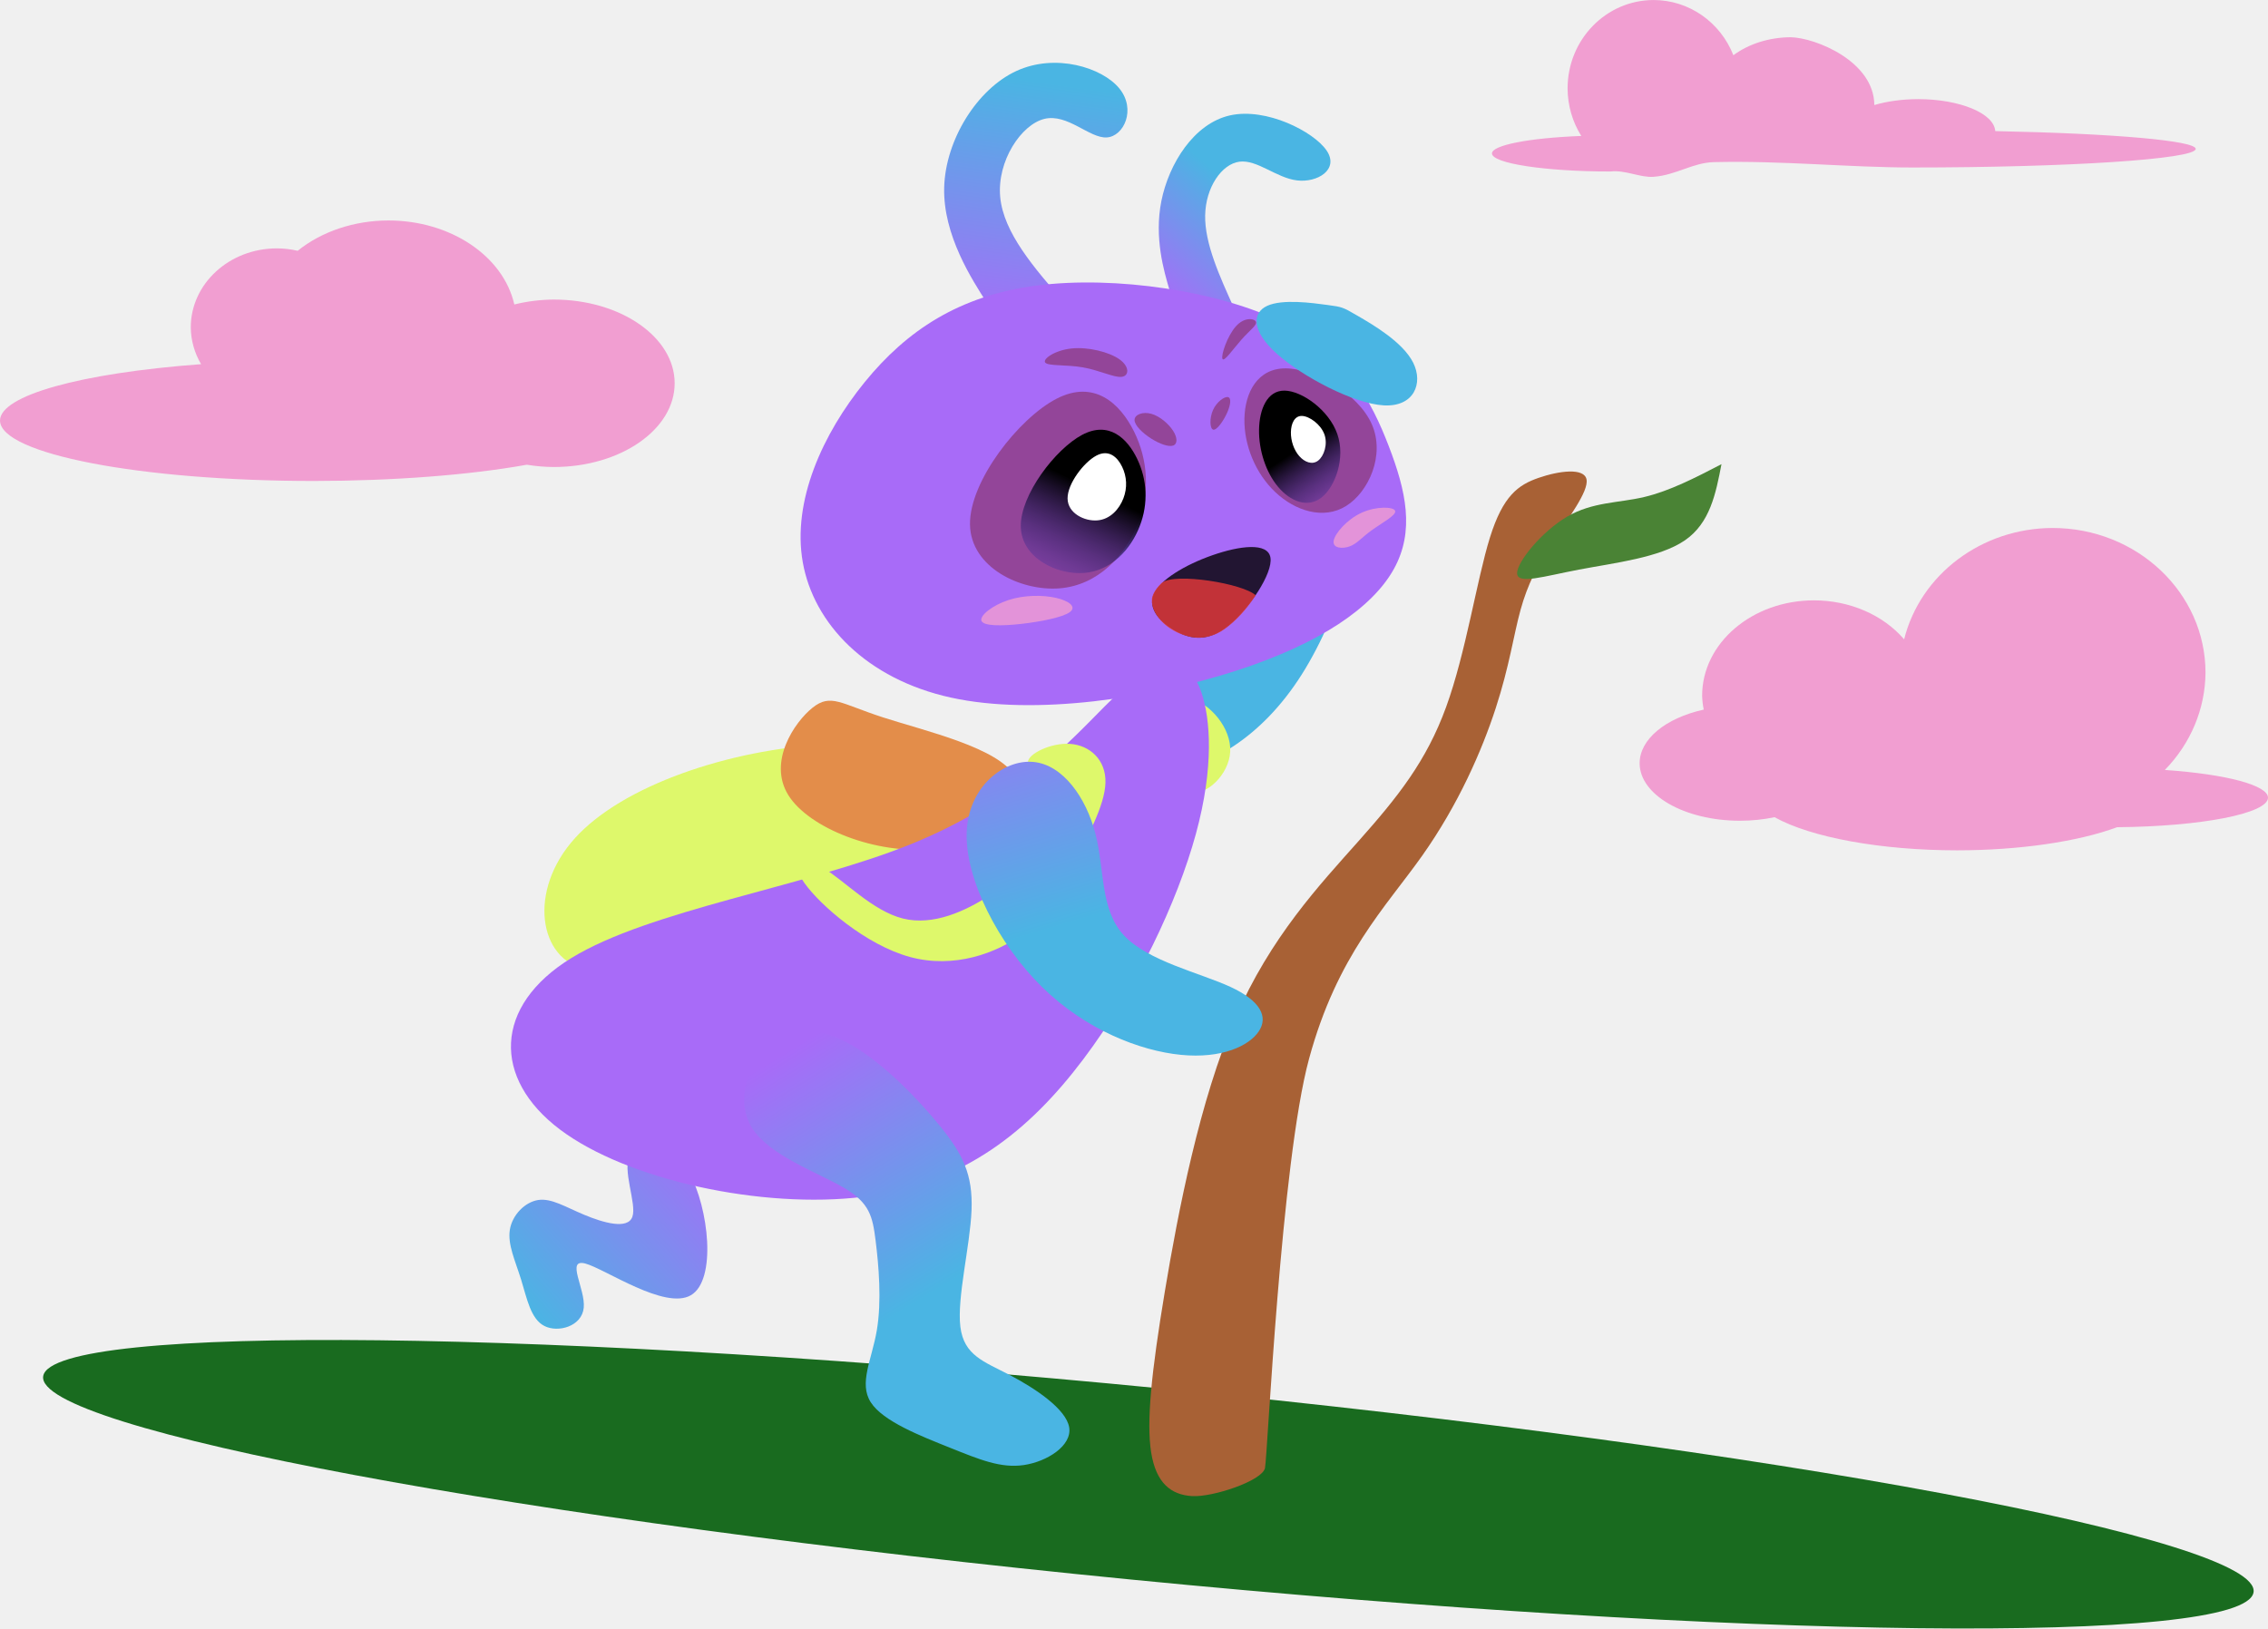
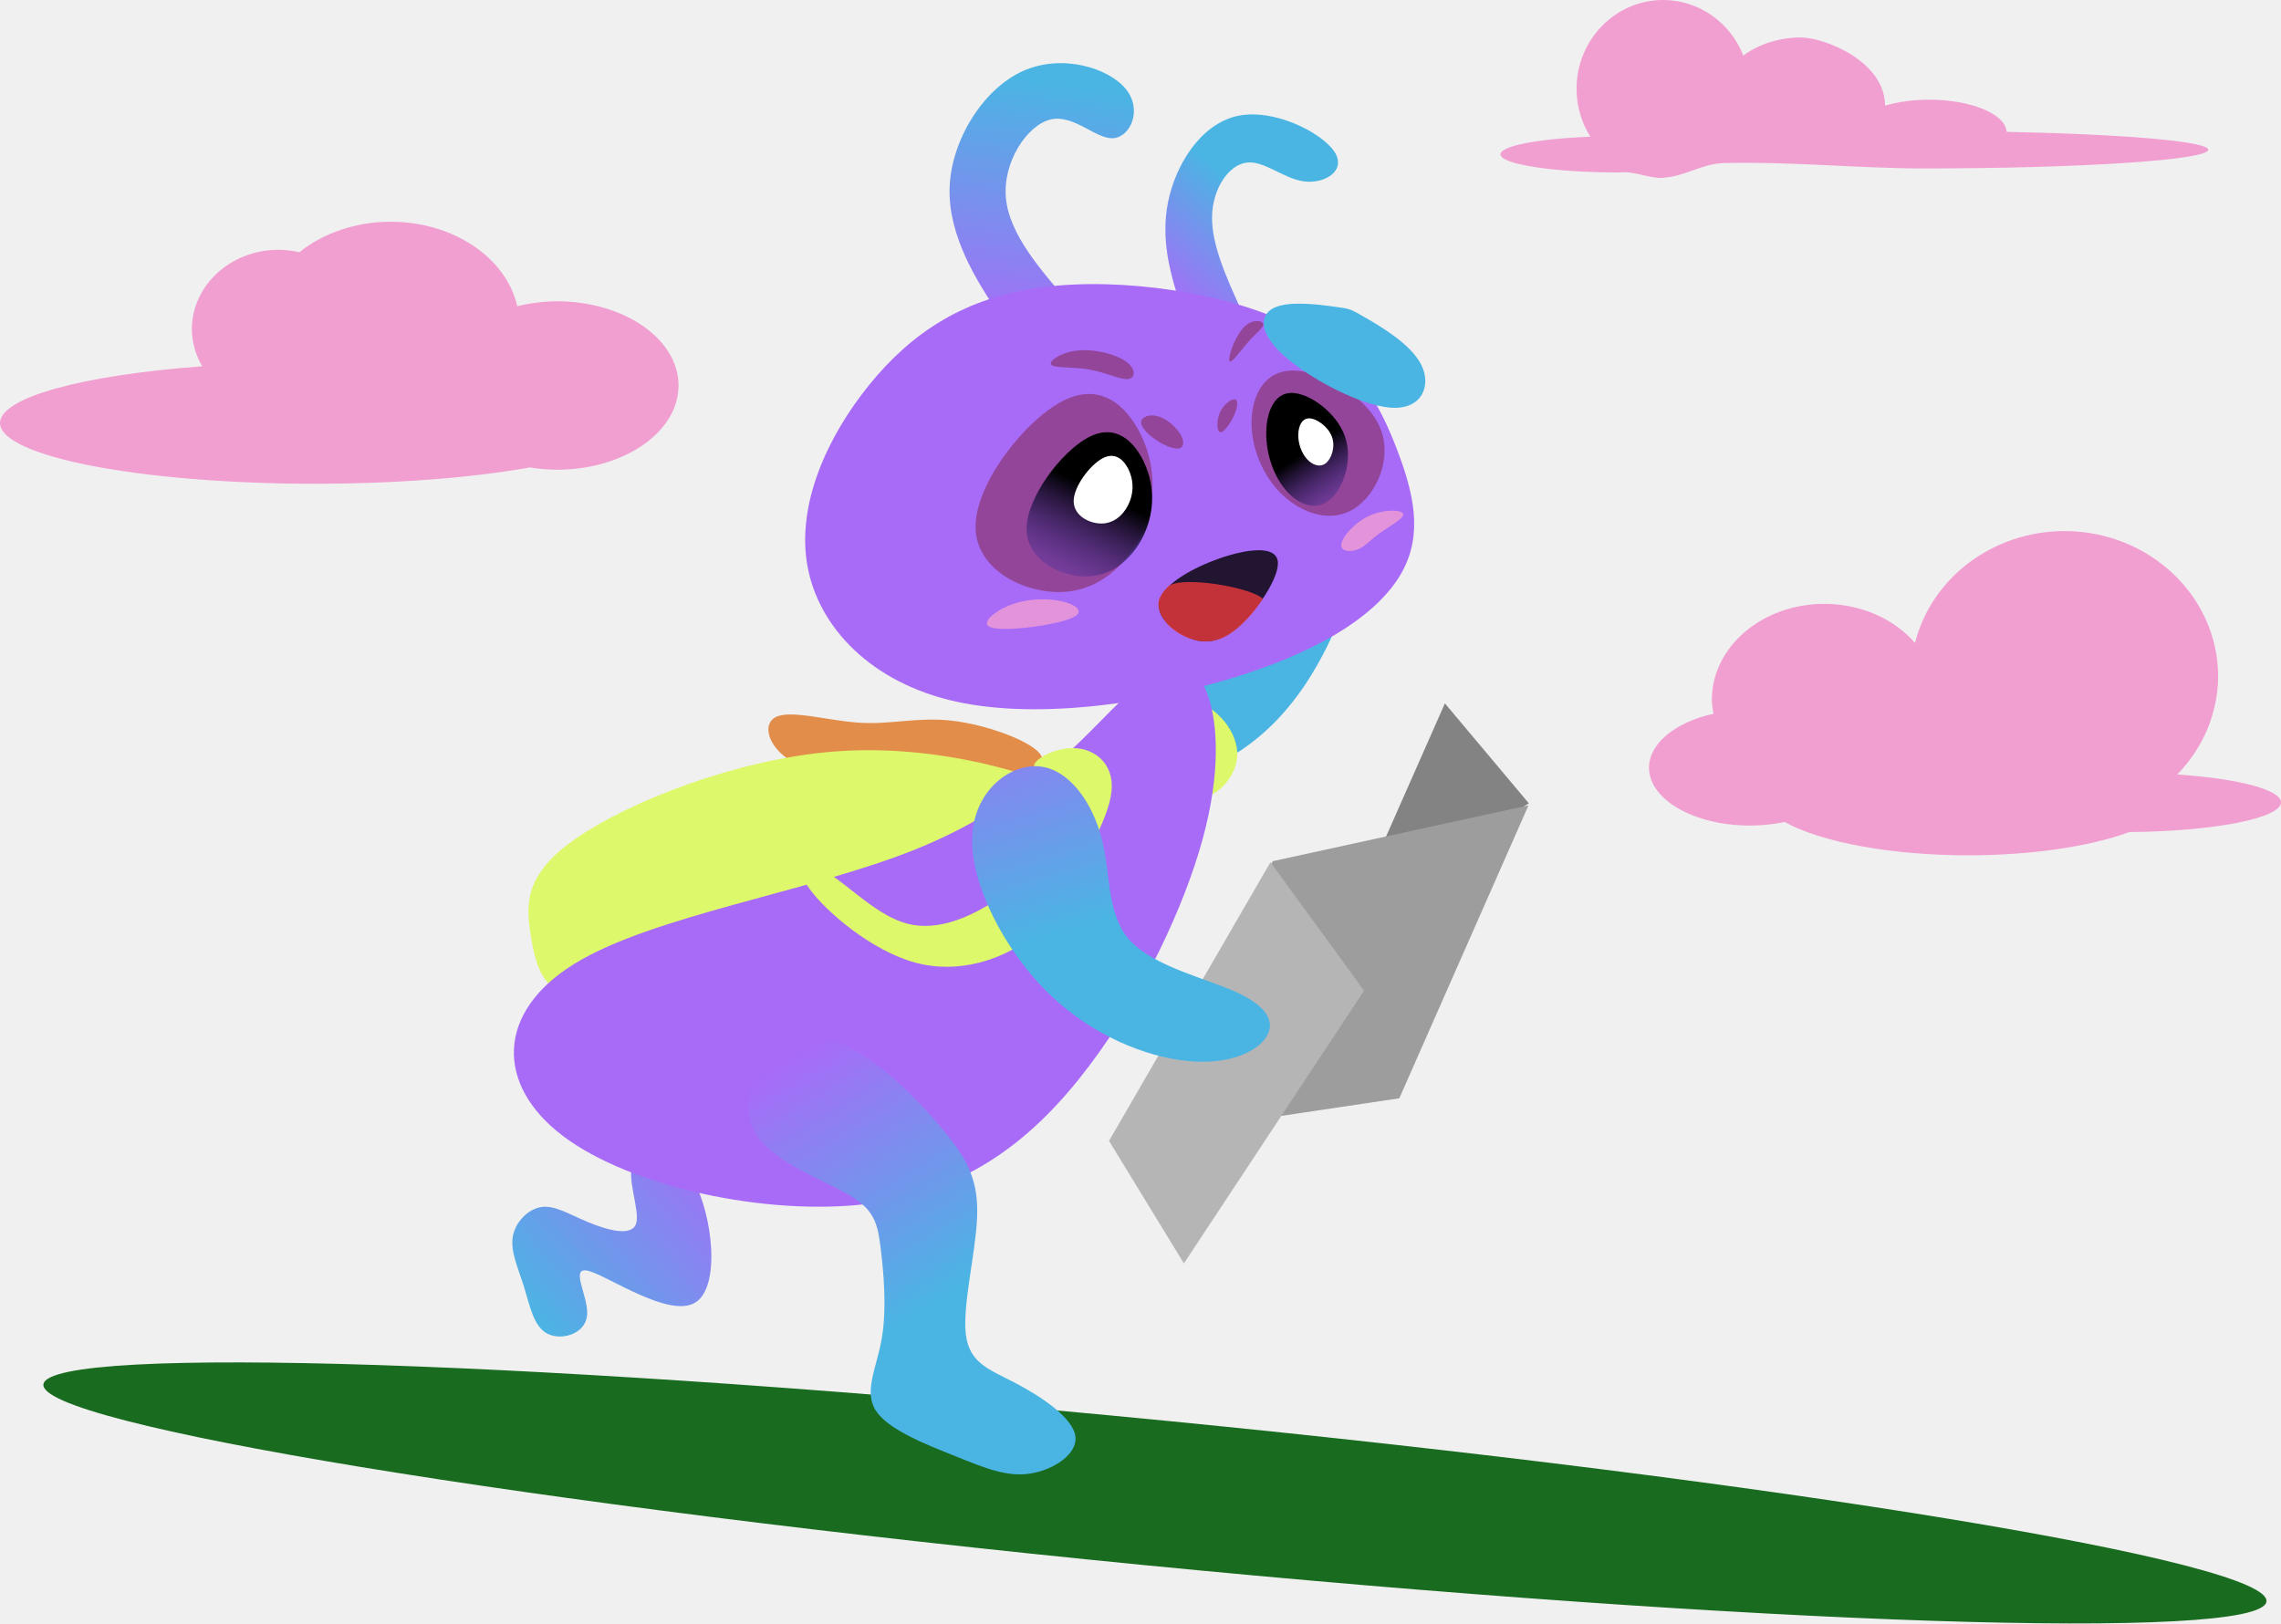
- <svg xmlns="http://www.w3.org/2000/svg" xmlns:xlink="http://www.w3.org/1999/xlink" width="761.64" height="546.97" viewBox="0 0 1588.3 1140.6">
+ <svg xmlns="http://www.w3.org/2000/svg" xmlns:xlink="http://www.w3.org/1999/xlink" width="761.643" height="542.098" viewBox="0 0 1588.317 1130.482">
  <defs>
+     <linearGradient id="g">
+       <stop style="stop-color:#1c88b7;stop-opacity:1" offset="0" />
+       <stop style="stop-color:#a86bf8;stop-opacity:1" offset="1" />
+     </linearGradient>
+     <linearGradient id="f">
+       <stop style="stop-color:#000;stop-opacity:1" offset="0" />
+       <stop style="stop-color:#6949f6;stop-opacity:0" offset="1" />
+     </linearGradient>
+     <linearGradient id="e">
+       <stop style="stop-color:#a86bf8;stop-opacity:1" offset="0" />
+       <stop style="stop-color:#4ab5e3;stop-opacity:1" offset="1" />
+     </linearGradient>
+     <linearGradient id="d">
+       <stop style="stop-color:#4ab5e3;stop-opacity:1" offset="0" />
+       <stop style="stop-color:#a86bf8;stop-opacity:1" offset="1" />
+     </linearGradient>
+     <linearGradient id="c">
+       <stop style="stop-color:#4ab5e3;stop-opacity:1" offset="0" />
+       <stop style="stop-color:#a86bf8;stop-opacity:1" offset="1" />
+     </linearGradient>
+     <linearGradient id="b">
+       <stop style="stop-color:#4ab5e3;stop-opacity:1" offset="0" />
+       <stop style="stop-color:#a86bf8;stop-opacity:1" offset="1" />
+     </linearGradient>
    <linearGradient id="a">
-       <stop offset="0" />
-       <stop offset="1" stop-color="#6949f6" stop-opacity="0" />
+       <stop style="stop-color:#4ab5e3;stop-opacity:1" offset="0" />
+       <stop style="stop-color:#a86bf8;stop-opacity:1" offset="1" />
    </linearGradient>
-     <linearGradient id="g" x1="-17.359" x2="-167.33" y1="453.3" y2="310.63" gradientTransform="matrix(.94249 .23711 -.24335 .91831 77.99 -17.422)" gradientUnits="userSpaceOnUse">
-       <stop offset="0" stop-color="#4ab5e3" />
-       <stop offset="1" stop-color="#a86bf8" />
-     </linearGradient>
-     <linearGradient id="b" x1="-316.65" x2="-163.02" y1="492.44" y2="385.12" gradientTransform="matrix(.9454 -.10435 .10405 .9427 -80.673 -75.427)" gradientUnits="userSpaceOnUse">
-       <stop offset="0" stop-color="#4ab5e3" />
-       <stop offset="1" stop-color="#a86bf8" />
-     </linearGradient>
-     <linearGradient id="h" x1="-83.889" x2="-10.108" y1="172.18" y2="9.579" gradientTransform="matrix(.82503 -.71351 .93099 .75185 -63.627 -45.864)" gradientUnits="userSpaceOnUse">
-       <stop offset="0" stop-color="#4ab5e3" />
-       <stop offset="1" stop-color="#a86bf8" />
-     </linearGradient>
-     <linearGradient id="d" x1="52.153" x2="-26.997" y1="-384.13" y2="-219.85" gradientTransform="matrix(1.0342 -.18974 .18659 1.0176 61.52 2.298)" gradientUnits="userSpaceOnUse">
-       <stop offset="0" stop-color="#4ab5e3" />
-       <stop offset="1" stop-color="#a86bf8" />
-     </linearGradient>
-     <linearGradient id="c" x1="73.443" x2="138.18" y1="-222.57" y2="-285.81" gradientTransform="matrix(1.1095 .07189 -.05734 1.0472 -26.261 1.014)" gradientUnits="userSpaceOnUse">
-       <stop offset="0" stop-color="#a86bf8" />
-       <stop offset="1" stop-color="#4ab5e3" />
-     </linearGradient>
-     <linearGradient xlink:href="#a" id="f" x1="-10.044" x2="-65.375" y1="-108.36" y2="-24.973" gradientUnits="userSpaceOnUse" />
-     <linearGradient xlink:href="#a" id="e" x1="137.68" x2="168.57" y1="-123.62" y2="-64.589" gradientUnits="userSpaceOnUse" />
+     <linearGradient xlink:href="#a" id="m" x1="-17.359" y1="453.297" x2="-167.327" y2="310.627" gradientUnits="userSpaceOnUse" gradientTransform="matrix(.9424907 .2371107 -.2433543 .9183099 77.98954 -17.42199)" />
+     <linearGradient xlink:href="#b" id="h" x1="-316.647" y1="492.44" x2="-163.021" y2="385.124" gradientUnits="userSpaceOnUse" gradientTransform="matrix(.945398 -.1043508 .1040533 .9427022 -80.67253 -75.42662)" />
+     <linearGradient xlink:href="#c" id="n" x1="-83.889" y1="172.178" x2="-10.108" y2="9.579" gradientUnits="userSpaceOnUse" gradientTransform="matrix(.8250339 -.7135077 .9309855 .7518512 -63.62696 -45.86379)" />
+     <linearGradient xlink:href="#d" id="j" x1="52.153" y1="-384.129" x2="-26.997" y2="-219.851" gradientUnits="userSpaceOnUse" gradientTransform="matrix(1.034192 -.1897427 .1865924 1.017599 61.5196 2.297662)" />
+     <linearGradient xlink:href="#e" id="i" x1="73.443" y1="-222.572" x2="138.181" y2="-285.814" gradientUnits="userSpaceOnUse" gradientTransform="matrix(1.10947 .07189044 -.05733666 1.047189 -26.26077 1.01369)" />
+     <linearGradient xlink:href="#f" id="l" x1="-10.044" y1="-108.363" x2="-65.375" y2="-24.973" gradientUnits="userSpaceOnUse" />
+     <linearGradient xlink:href="#f" id="k" x1="137.678" y1="-123.625" x2="168.575" y2="-64.589" gradientUnits="userSpaceOnUse" />
  </defs>
-   <g fill-rule="evenodd" transform="translate(707.13 507.72)">
-     <ellipse cx="188.68" cy="521.45" fill="#196b1f" rx="777.65" ry="67.832" transform="matrix(.99524 .09748 -.17393 .98476 0 0)" />
-     <path fill="#def86b" d="M-145.35 116.69c-59.906 25.729-118.27 61.056-151.41 54.481-33.141-6.575-41.053-55.056-7.644-91.922 33.41-36.866 108.14-62.113 176.13-65.616C-60.283 10.13.966 28.37 27.456 39.505c26.496 11.136 18.24 15.168-16.609 25.248-34.849 10.08-96.289 26.208-156.19 51.937z" />
-     <path fill="#e38d4a" d="M-88.736-5.24c-29.639-9.601-36.583-16.98-49.352-6.795-12.769 10.184-31.36 37.929-17.028 61.148s61.584 41.909 100.95 37.733c39.362-4.176 69.462-30.037 58.132-50.417C-7.365 16.049-59.093 4.36-88.732-5.241z" />
-     <path fill="#4ab5e3" d="M245.47-179.16c6.815 31.266-13.03 99.87-41.144 144.14-28.114 44.271-64.496 64.208-95.449 68.912-30.954 4.704-37.201-15.218-16.47-39.567S160.845-58.8 184.983-94.77c24.138-35.97 18.08-92.046 25.463-111.97 7.384-19.922 28.209-3.689 35.024 27.578z" />
-     <path fill="#def86b" d="M124.98-19.343c15.843 4.276 30.235 21.927 29.42 38.082-.816 16.155-16.835 30.818-27.018 28.375-10.183-2.443-14.527-21.991-22.36-33.599C97.189 1.906 85.869-1.756 88.855-8.138c2.986-6.382 20.282-15.481 36.125-11.205z" />
-     <path fill="#a86135" d="M108.588 397.029c9.373-56.365 24.506-134.28 49.293-191.45 24.787-57.165 59.222-93.568 86.492-124.285 27.27-30.713 47.372-55.735 61.242-93.84s21.505-89.296 30.664-118.657c9.16-29.358 19.84-36.882 34.064-41.813 14.223-4.93 31.981-7.265 33.59 1.099 1.607 8.364-12.934 27.423-23.66 43.737-10.724 16.313-17.63 29.878-22.514 47.488-4.883 17.61-7.745 39.265-17.425 69.002S314.158 55.858 288.8 91.698c-25.36 35.842-59.525 69.655-79.202 142.236s-29.042 277.754-30.843 286.623c-1.8 8.867-36.521 20.556-51.157 19.644-14.635-.912-25.118-9.061-28.555-30.535-3.437-21.473.176-56.285 9.55-112.65z" />
-     <path fill="#4a8335" d="M355.317-106.053c-.29-7.88 17.334-29.495 35.117-39.845 17.782-10.349 35.721-9.43 53.75-13.671 18.027-4.242 36.143-13.645 54.26-23.049-3.996 20.655-7.993 41.31-25.73 53.431-17.737 12.12-49.214 15.708-74.056 20.431-24.842 4.723-43.049 10.582-43.34 2.703z" />
-     <path fill="url(#b)" d="M-224.53 313.52c13.798 25.06 19.393 75.354 1.25 85.972-18.142 10.618-60.018-18.44-73.92-22.174-13.902-3.733.174 17.859-1.128 30.955-1.301 13.097-17.974 17.695-27.603 12.757-9.629-4.938-12.206-19.414-16.255-32.452-4.049-13.038-9.57-24.636-7.89-34.965 1.68-10.329 10.562-19.388 19.841-20.802 9.279-1.414 18.953 4.817 32.324 10.391 13.371 5.574 30.44 10.492 33.652 1.317 3.213-9.175-7.43-32.438-1.75-44.16 5.679-11.722 27.68-11.899 41.479 13.16z" />
-     <path fill="#a86bf8" d="M66.624-13.077c23.939-24.017 33.149-28.929 42.534-29.866 9.385-.937 18.944 2.102 25.126 20.367 6.182 18.265 8.987 51.755-3.959 99.078s-41.64 108.47-79.008 157.97c-37.367 49.5-83.402 87.346-153.87 96.093-70.469 8.747-165.37-11.606-212.54-47.214s-46.59-86.466 8.105-120.04c54.697-33.57 163.51-49.847 237.25-79.549C4.008 54.06 42.682 10.935 66.622-13.082z" />
-     <path fill="url(#c)" d="M60.593-234.83c-.021-.845-.064-2.537-2.234-16.136s-6.468-39.103 2.085-65.614c8.553-26.51 29.956-54.019 56.554-56.83 26.598-2.81 58.38 19.074 65.865 34.024s-9.333 22.96-23.825 19.353c-14.492-3.607-26.65-18.833-39.472-18.612-12.823.221-26.306 15.893-29.14 36.43-2.833 20.537 4.982 45.931 12.798 71.329l-35.507-2.582c-7.102-.516-7.102-.516-7.123-1.362z" transform="matrix(.96658 -.11212 .11507 .94178 84.224 -62.146)" />
-     <path fill="url(#d)" d="M-55.84-237.28c-7.91 1.632-8.453-.425-17.18-19.035s-25.636-53.768-20.552-88.596 32.163-69.317 61.737-79.224c29.574-9.907 61.639 4.768 72.021 21.536 10.382 16.767-.915 35.62-13.303 34.883s-25.864-21.068-42.881-18.91c-17.016 2.158-37.571 26.808-38.39 53.404-.819 26.597 18.095 55.132 37.012 83.671-15.277 5.32-30.555 10.64-38.465 12.272z" transform="matrix(.96658 -.11212 .11507 .94178 84.224 -62.146)" />
-     <path fill="#a86bf8" d="M191.493-281.756c-44.9-22.174-117.478-32.993-172.208-26.02-54.73 6.974-91.6 31.738-120.876 67.731s-50.965 83.215-43.338 126.204c7.626 42.988 44.558 81.732 103.73 94.732 59.171 13 140.564.252 199.538-18.756 58.98-19.009 95.53-44.274 110.545-71.094 15.013-26.82 8.48-55.19-3.396-86.14-11.876-30.951-29.094-64.48-73.994-86.654z" />
-     <path fill="#761111" fill-opacity=".409" d="M193.43-249.707c-19.833-.194-28.701 16.755-29.08 35.207-.38 18.451 7.729 38.402 21.672 51.536 13.944 13.135 33.721 19.451 49.5 9.669 15.778-9.783 27.552-35.657 18.043-57.27-9.508-21.61-40.305-38.948-60.137-39.142z" />
-     <path fill="url(#e)" d="M131.85-166.91c-12.413-1.638-19.613 11.487-21.638 26.466-2.024 14.979 1.127 31.812 8.596 43.536S138.063-78.571 148.9-85.35c10.838-6.779 20.724-26.946 16.856-45.234s-21.494-34.688-33.907-36.326z" transform="matrix(.96658 -.11212 .11507 .94178 84.224 -62.146)" />
-     <path fill="#fff" d="M204.587-216.397c-5.191-.105-7.584 5.401-7.687 11.395-.102 5.994 2.086 12.476 5.85 16.742 3.762 4.267 9.1 6.32 13.197 3.183 4.096-3.135 6.95-11.455 4.384-18.476-2.565-7.022-10.553-12.738-15.745-12.844z" />
-     <path fill="#761111" fill-opacity=".409" d="M87.062-205.439c-9.823-19.851-27.981-36.6-54.341-22.978-26.36 13.624-60.918 57.617-60.558 87.943.36 30.327 35.64 46.984 62.742 44.837s46.027-23.095 54.747-45.046c8.72-21.951 7.232-44.904-2.59-64.756z" />
-     <path fill="url(#f)" d="M20.576-129.48c-5.304-15.983-16.919-30.318-37.225-22.201s-49.299 38.687-51.791 61.842c-2.492 23.156 21.517 38.895 41.318 39.592 19.801.698 35.393-13.646 43.694-29.633 8.3-15.987 9.309-33.617 4.005-49.6z" transform="matrix(.96658 -.11212 .11507 .94178 84.224 -62.146)" />
-     <path fill="#fff" d="M78.722-180.746c-3.267-6.782-9.308-12.504-18.076-7.85-8.77 4.653-20.265 19.684-20.146 30.044.12 10.361 11.856 16.052 20.871 15.319 9.016-.733 15.312-7.89 18.213-15.39 2.9-7.5 2.406-15.341-.862-22.124z" />
-     <path fill="#4ab5e3" d="M222.508-294.122c-10.524-1.44-31.57-4.32-42.239.62-10.669 4.939-10.96 17.696 6.81 33.59 17.768 15.895 53.595 34.926 74.826 36.116 21.231 1.19 27.866-15.462 20.621-29.917-7.245-14.455-28.37-26.712-38.932-32.84-10.562-6.129-10.562-6.129-21.086-7.569z" />
-     <path fill-opacity=".8" d="M182.585-117.106c-1.736-11.01-21.798-8.329-40.804-1.664-19.005 6.666-36.955 17.316-41.116 27.585-4.161 10.268 5.466 20.154 16.177 25.84 10.711 5.686 22.506 7.172 36.698-4.437s30.78-36.312 29.044-47.324z" />
-     <path fill="#e93a3a" fill-opacity=".8" d="M106.509-99.507s-6.472 5.814-6.967 11.423c-.495 5.813 3.047 12.127 8.306 17.035 5.259 4.908 12.783 8.428 19.939 9.644s15.662-.446 23.184-6.056c7.521-5.61 14.19-12.567 21.294-23.271-8.707-8.265-56.538-16.124-65.756-8.775z" />
-     <path fill="#761111" fill-opacity=".409" d="M114.42-205.957c-3.12-4.888-9.366-10.319-15.34-11.948s-11.677.541-11.677 4.344 5.703 9.234 11.677 13.035c5.974 3.8 12.22 5.973 15.34 4.887s3.122-5.43 0-10.318zM152.841-229.583c-2.444-.544-7.874 3.257-10.454 8.96s-2.308 13.307.136 13.85c2.443.542 7.06-5.975 9.64-11.676 2.58-5.702 3.122-10.59.679-11.134zM78.383-243.774c-5.303.636-15.561-4.601-27.102-6.63-11.542-2.028-24.365-.848-26.412-3.34-2.048-2.492 6.71-8.678 18.426-9.903 11.717-1.226 26.405 2.497 33.573 7.614 7.168 5.116 6.818 11.624 1.515 12.26zM162.172-269.73c6.026-6.833 11.156-10.254 10.251-12.589-.904-2.335-8.07-3.627-14.082 3.185-6.012 6.811-10.45 20.109-9.384 22.706 1.065 2.596 7.19-6.469 13.216-13.302z" />
-     <path fill="url(#g)" d="M-110.6 224.36c22.2 12.843 46.329 37.524 61.996 56.946 15.667 19.422 22.874 33.584 21.849 58.738-1.025 25.154-10.28 61.299-7.83 81.497 2.452 20.198 16.609 24.45 34.529 33.825 17.92 9.375 39.6 23.872 41.689 36.691s-15.415 23.96-31.651 26.389c-16.236 2.428-31.203-3.856-51.838-12.12s-46.937-18.506-55.467-31.829c-8.53-13.323.714-29.726 4.232-50.384 3.518-20.659 1.31-45.571-.822-62.721s-4.187-26.535-22.227-37.156c-18.041-10.621-52.068-22.477-64.266-41.804s-2.569-46.123 12.383-59.02 35.223-11.894 57.423.948z" />
-     <path fill="#def86b" d="M12.793 26.113c.297 5.5 16.88 8.252 21.813 17.561s-1.784 25.174-10.839 38.954c-9.055 13.78-20.447 25.476-37.515 36.612-17.069 11.136-39.814 21.711-61.025 16.413-21.211-5.298-40.881-26.463-55.618-35.289-14.737-8.826-24.528-5.3-13.423 10.366 11.104 15.665 43.101 43.467 73.962 51.856 30.861 8.39 60.584-2.635 79.015-16.173 18.432-13.538 25.572-29.59 35.323-48.664 9.75-19.073 22.111-41.168 22.544-57.275S55.969 14.246 42.227 13.308s-29.731 7.307-29.434 12.806z" />
-     <path fill="url(#h)" d="M16.575 25.963c-20.684-1.939-45.758 17.279-46.743 49.643-.985 32.364 22.118 77.868 52.745 107.96s68.768 44.778 97.376 47.572c28.608 2.794 47.677-6.297 54.456-16.458 6.779-10.161 1.262-21.386-19.865-31.155-21.128-9.768-57.859-18.072-74.58-36.07S66.545 101.78 60.049 76.387C53.554 50.994 37.26 27.898 16.576 25.959z" />
-     <path fill="#f19ed1" fill-opacity=".8" d="M32.449-88.949c-9.216-2.113-22.273-2.113-33.41 1.535-11.137 3.648-20.353 10.944-18.816 14.592 1.537 3.648 13.825 3.648 27.649 2.112s29.184-4.608 34.177-8.255c4.992-3.647-.384-7.871-9.6-9.984zM226.84-128.82c.762-5.192 9.271-15.094 19.637-19.804 10.365-4.71 22.584-4.227 23.455-1.208.872 3.019-9.6 8.573-16.474 13.525-6.874 4.952-10.146 9.299-15.272 11.231-5.126 1.932-12.108 1.45-11.346-3.743z" />
-     <path fill="#f19ed1" d="M730.27-137.91a107.14 101.38 0 0 0-103.92 77.986 78.338 66.817 0 0 0-63.124-27.297 78.338 66.817 0 0 0-78.336 66.818 78.338 66.817 0 0 0 1.12 9.702 70.273 40.321 0 0 0-44.897 37.533 70.273 40.321 0 0 0 70.272 40.319 70.273 40.321 0 0 0 24.218-2.48 146.31 44.929 0 0 0 127.85 23.215 146.31 44.929 0 0 0 112.08-16.207 110.59 20.736 0 0 0 105.65-20.658 110.59 20.736 0 0 0-72.243-19.445 107.14 101.38 0 0 0 28.466-68.109 107.14 101.38 0 0 0-107.14-101.38zM-435.05-353.31a89.606 71.685 0 0 0-63.6 21.233 60.281 55.393 0 0 0-14.602-1.682 60.281 55.393 0 0 0-60.281 55.393 60.281 55.393 0 0 0 7.217 25.713 219.94 42.359 0 0 0-140.81 39.455 219.94 42.359 0 0 0 219.94 42.359 219.94 42.359 0 0 0 149.01-11.38 84.719 58.651 0 0 0 18.797 1.605 84.719 58.651 0 0 0 84.72-58.651 84.719 58.651 0 0 0-84.72-58.651 84.719 58.651 0 0 0-27.566 3.445 89.606 71.685 0 0 0-88.107-58.839zM450.95-507.72c-33.292 0-60.281 27.718-60.281 61.91.037 11.809 3.363 23.361 9.584 33.293-36.68 1.421-62.414 6.454-62.557 12.235.004 6.998 37.137 12.671 82.943 12.671 10.486-1.249 20.848 4.428 30.31 3.71 15.83-1.2 27.379-9.927 42.238-10.28 47.81-1.136 94.019 3.726 138.6 3.764 109.77 0 198.76-5.835 198.76-13.034-.024-5.722-56.97-10.775-140.39-12.455-.823-12.464-24.797-22.387-54.098-22.393-10.941.032-21.602 1.473-30.58 4.134-.176-30.65-41.18-47.08-58.415-47.487-15.01.038-29.43 4.55-40.29 12.606-9.211-23.362-31.292-38.656-55.833-38.673z" />
+   <g style="display:inline" transform="translate(707.1303 507.7192)">
+     <ellipse style="display:inline;opacity:1;fill:#196b1f;fill-opacity:1;fill-rule:evenodd;stroke:none;stroke-width:.708;stroke-miterlimit:4;stroke-dasharray:none;stroke-opacity:0" transform="matrix(.995238 .09747521 -.1739256 .9847588 0 0)" ry="50.898" rx="777.654" cy="521.445" cx="188.675" />
+     <g style="display:inline">
+       <path style="display:inline;fill:#838383;fill-opacity:1;fill-rule:evenodd;stroke:none;stroke-width:2.948px;stroke-linecap:butt;stroke-linejoin:miter;stroke-opacity:1" d="m357.454 64.497-58.472-82.429-63.321 169.72Z" transform="matrix(1 0 0 .8447261 .00000419 -2.784284)" />
+       <path style="fill:#9d9d9d;fill-opacity:1;fill-rule:evenodd;stroke:none;stroke-width:2.417px;stroke-linecap:butt;stroke-linejoin:miter;stroke-opacity:1" d="M179.152 112.155 71.849 342.129l195.403-34.496 89.947-241.472Z" transform="matrix(1 0 0 .8447261 .00000419 -2.784284)" />
+       <path style="display:inline;fill:#b5b5b5;fill-opacity:1;fill-rule:evenodd;stroke:none;stroke-width:2.085px;stroke-linecap:butt;stroke-linejoin:miter;stroke-opacity:1" d="m177.529 113.008 65.168 105.898-125.449 224.83L65.113 342.726Z" transform="matrix(1 0 0 .8447261 .00000419 -2.784284)" />
+     </g>
+     <path style="display:inline;fill:#e38d4a;fill-opacity:1;fill-rule:evenodd;stroke:none;stroke-width:2.085px;stroke-linecap:butt;stroke-linejoin:miter;stroke-opacity:1" d="M16.782 16.885C9.18 7.654-20.685-3.206-44.536-5.889c-23.851-2.683-41.674 2.812-63.94 1.455-22.266-1.357-48.971-9.569-59.066-3.627-10.095 5.942-3.578 26.036 21.947 35.538 25.525 9.502 70.056 8.416 96.667 8.96 26.611.543 35.3 2.716 46.975-0C9.721 33.72 24.384 26.117 16.782 16.885Z" transform="translate(.00000419)" />
+     <path style="display:inline;fill:#def86b;fill-opacity:1;fill-rule:evenodd;stroke:none;stroke-width:2.085px;stroke-linecap:butt;stroke-linejoin:miter;stroke-opacity:1" d="M-145.348 116.685c-59.906 25.729-118.272 61.055-150.437 67.015-32.166 5.96-38.123-17.447-41.696-39.579-3.573-22.132-4.757-42.978 31.626-68.134 36.383-25.156 110.354-54.632 177.961-60.247C-60.288 10.125.959 28.364 27.456 39.5c26.496 11.136 18.24 15.168-16.609 25.248-34.849 10.08-96.289 26.208-156.195 51.937z" />
+     <path style="fill:#4ab5e3;fill-opacity:1;fill-rule:evenodd;stroke:none;stroke-width:.254px;stroke-linecap:butt;stroke-linejoin:miter;stroke-opacity:1" d="M245.471-179.164c6.815 31.266-13.03 99.87-41.144 144.14-28.114 44.271-64.496 64.208-95.449 68.912-30.954 4.704-37.201-15.218-16.47-39.567C113.138-30.028 160.845-58.803 184.983-94.773c24.138-35.97 18.08-92.046 25.463-111.968 7.384-19.922 28.209-3.689 35.024 27.578z" />
+     <path style="display:inline;fill:#def86b;fill-opacity:1;fill-rule:evenodd;stroke:none;stroke-width:2.085px;stroke-linecap:butt;stroke-linejoin:miter;stroke-opacity:1" d="M124.98-19.343c15.843 4.276 30.235 21.927 29.42 38.082-.816 16.155-16.835 30.818-27.018 28.375-10.183-2.443-14.527-21.991-22.36-33.599C97.189 1.906 85.869-1.756 88.855-8.138 91.841-14.521 109.137-23.62 124.98-19.343Z" />
+     <path style="display:inline;fill:url(#h);fill-opacity:1;fill-rule:evenodd;stroke:none;stroke-width:.187px;stroke-linecap:butt;stroke-linejoin:miter;stroke-opacity:1" d="M-224.533 313.516c13.798 25.06 19.393 75.354 1.25 85.972-18.142 10.618-60.018-18.44-73.92-22.174-13.902-3.733.173 17.859-1.128 30.955-1.301 13.097-17.974 17.695-27.603 12.757-9.629-4.938-12.206-19.414-16.255-32.452-4.049-13.038-9.57-24.636-7.89-34.965 1.68-10.329 10.562-19.388 19.841-20.802 9.279-1.414 18.953 4.817 32.324 10.391 13.371 5.574 30.439 10.492 33.652 1.317 3.213-9.175-7.43-32.438-1.751-44.16 5.679-11.722 27.681-11.899 41.479 13.16z" />
+     <path style="fill:#a86bf8;fill-opacity:1;fill-rule:evenodd;stroke:none;stroke-width:.254px;stroke-linecap:butt;stroke-linejoin:miter;stroke-opacity:1" d="M66.624-13.077C90.563-37.094 99.772-42.006 109.157-42.942c9.385-.937 18.944 2.102 25.126 20.367 6.182 18.265 8.987 51.755-3.959 99.078C117.379 123.825 88.683 184.974 51.317 234.474c-37.367 49.5-83.402 87.346-153.871 96.093-70.469 8.747-165.371-11.606-212.537-47.214-47.166-35.608-46.591-86.466 8.105-120.037 54.697-33.57 163.507-49.847 237.253-79.549C4.012 54.066 42.684 10.94 66.624-13.077Z" />
+     <g style="display:inline">
+       <path style="display:inline;fill:url(#i);fill-opacity:1;fill-rule:evenodd;stroke:none;stroke-width:.192px;stroke-linecap:butt;stroke-linejoin:miter;stroke-opacity:1" d="M60.593-234.83c-.021-.845-.064-2.537-2.234-16.136-2.17-13.599-6.468-39.103 2.085-65.614 8.553-26.51 29.956-54.019 56.554-56.83 26.598-2.811 58.381 19.074 65.865 34.024 7.483 14.95-9.333 22.96-23.825 19.353-14.492-3.607-26.649-18.833-39.472-18.612-12.823.221-26.306 15.893-29.139 36.43-2.833 20.537 4.981 45.931 12.797 71.329-14.203-1.033-28.406-2.066-35.507-2.582-7.102-.516-7.102-.516-7.123-1.362z" transform="matrix(.9665759 -.1121174 .1150697 .9417772 84.22399 -62.14618)" />
+       <path style="fill:url(#j);fill-opacity:1;fill-rule:evenodd;stroke:none;stroke-width:.232px;stroke-linecap:butt;stroke-linejoin:miter;stroke-opacity:1" d="M-55.84-237.284c-7.91 1.632-8.453-.425-17.18-19.035-8.727-18.61-25.636-53.768-20.552-88.596 5.084-34.829 32.163-69.317 61.737-79.224 29.574-9.907 61.639 4.768 72.021 21.536 10.382 16.767-.915 35.62-13.303 34.883-12.388-.737-25.864-21.068-42.881-18.91-17.016 2.158-37.571 26.808-38.39 53.404-.819 26.597 18.095 55.132 37.012 83.671-15.277 5.32-30.555 10.64-38.465 12.272z" transform="matrix(.9665759 -.1121174 .1150697 .9417772 84.22399 -62.14618)" />
+       <path style="fill:#a86bf8;fill-opacity:1;fill-rule:evenodd;stroke:none;stroke-width:.265px;stroke-linecap:butt;stroke-linejoin:miter;stroke-opacity:1" d="M136.8-216.898C93.76-245.567 21.066-265.709-35.633-265.055c-56.699.654-97.399 22.104-131.753 56.233-34.354 34.129-62.362 80.935-59.94 126.868 2.422 45.933 35.268 90.983 94.01 111.779 58.741 20.796 143.358 17.335 205.893 4.596C135.112 21.683 175.552-.331 194.21-26.587c18.658-26.256 15.529-56.753 7.272-90.6-8.257-33.847-21.642-71.042-64.682-99.711z" transform="matrix(.9665759 -.1121174 .1150697 .9417772 84.22399 -62.14618)" />
+       <path style="display:inline;fill:#761111;fill-opacity:.409;fill-rule:evenodd;stroke:none;stroke-width:.383px;stroke-linecap:butt;stroke-linejoin:miter;stroke-opacity:1" d="M134.781-183.109c-20.207-2.612-31.366 14.057-34.053 33.329-2.687 19.272 3.098 41.145 15.685 56.59 12.587 15.445 31.975 24.46 49.29 16.134 17.315-8.326 32.551-33.986 25.545-57.768-7.006-23.781-36.261-45.674-56.468-48.285z" transform="matrix(.9665759 -.1121174 .1150697 .9417772 84.22399 -62.14618)" />
+       <path style="fill:url(#k);fill-opacity:1;fill-rule:evenodd;stroke:none;stroke-width:.265px;stroke-linecap:butt;stroke-linejoin:miter;stroke-opacity:1" d="M131.851-166.914c-12.413-1.638-19.613 11.487-21.638 26.466-2.024 14.979 1.127 31.812 8.596 43.536 7.469 11.724 19.255 18.337 30.093 11.558 10.838-6.779 20.724-26.946 16.856-45.234-3.868-18.288-21.494-34.688-33.907-36.326z" transform="matrix(.9665759 -.1121174 .1150697 .9417772 84.22399 -62.14618)" />
+       <path style="display:inline;fill:#fff;fill-opacity:1;fill-rule:evenodd;stroke:none;stroke-width:.113px;stroke-linecap:butt;stroke-linejoin:miter;stroke-opacity:1" d="M142.008-146.882c-5.282-.741-8.41 4.734-9.261 10.997-.852 6.263.573 13.315 3.88 18.239 3.307 4.924 8.496 7.721 13.066 4.935 4.57-2.786 8.518-11.149 6.776-18.812-1.742-7.663-9.179-14.618-14.461-15.359z" transform="matrix(.9665759 -.1121174 .1150697 .9417772 84.22399 -62.14618)" />
+       <path style="display:inline;fill:#761111;fill-opacity:.409;fill-rule:evenodd;stroke:none;stroke-width:.368px;stroke-linecap:butt;stroke-linejoin:miter;stroke-opacity:1" d="M20.755-149.675c-7.546-21.977-23.982-41.719-52.57-30.657-28.588 11.062-69.325 52.925-72.737 84.72-3.412 31.795 30.5 53.519 58.415 54.563 27.916 1.045 49.832-18.59 61.463-40.513 11.631-21.924 12.975-46.136 5.429-68.113z" transform="matrix(.9665759 -.1121174 .1150697 .9417772 84.22399 -62.14618)" />
+       <path style="display:inline;fill:url(#l);fill-opacity:1;fill-rule:evenodd;stroke:none;stroke-width:.265px;stroke-linecap:butt;stroke-linejoin:miter;stroke-opacity:1" d="M20.576-129.483c-5.304-15.983-16.919-30.319-37.225-22.201-20.306 8.117-49.299 38.687-51.791 61.842-2.492 23.156 21.517 38.895 41.318 39.592 19.801.698 35.393-13.646 43.694-29.633 8.3-15.987 9.309-33.617 4.005-49.6z" transform="matrix(.9665759 -.1121174 .1150697 .9417772 84.22399 -62.14618)" />
+       <path style="display:inline;fill:#fff;fill-opacity:1;fill-rule:evenodd;stroke:none;stroke-width:.124px;stroke-linecap:butt;stroke-linejoin:miter;stroke-opacity:1" d="M9.17-124.837c-2.488-7.498-7.937-14.222-17.462-10.415-9.525 3.808-23.126 18.148-24.296 29.01-1.169 10.862 10.094 18.246 19.382 18.573 9.289.327 16.603-6.401 20.497-13.901 3.894-7.5 4.367-15.77 1.879-23.268z" transform="matrix(.9665759 -.1121174 .1150697 .9417772 84.22399 -62.14618)" />
+       <path style="display:inline;fill:#4ab5e3;fill-opacity:1;fill-rule:evenodd;stroke:none;stroke-width:.265px;stroke-linecap:butt;stroke-linejoin:miter;stroke-opacity:1" d="M169.977-226.077c-10.556-2.786-31.667-8.357-43.166-4.481-11.499 3.875-13.386 17.197 2.76 35.996 16.145 18.799 50.32 43.075 71.83 46.899 21.51 3.824 30.354-12.804 24.765-28.818-5.589-16.014-25.611-31.412-35.622-39.111-10.011-7.699-10.011-7.699-20.567-10.485z" transform="matrix(.9665759 -.1121174 .1150697 .9417772 84.22399 -62.14618)" />
+       <path style="display:inline;fill:#000;fill-opacity:.8;fill-rule:evenodd;stroke:none;stroke-width:.265px;stroke-linecap:butt;stroke-linejoin:miter;stroke-opacity:1" d="M107.191-45.596c-.399-11.739-21.198-11.368-41.417-6.698-20.219 4.671-39.857 13.641-45.382 23.887C14.868-18.162 23.457-6.642 33.675.612 43.893 7.866 55.74 10.855 71.664.424c15.924-10.431 35.925-34.28 35.527-46.02Z" transform="matrix(.9665759 -.1121174 .1150697 .9417772 84.224 -62.14618)" />
+       <path style="fill:#e93a3a;fill-opacity:.8;fill-rule:evenodd;stroke-width:.265px" d="M27.39-36.41s-7.327 5.302-8.531 11.114c-1.23 6.025 1.597 13.067 6.35 18.844C29.962-.676 37.199 3.923 44.347 6.066c7.147 2.142 16.033 1.435 24.405-3.525C77.124-2.419 84.794-8.893 93.374-19.238 85.522-28.948 37.708-42.985 27.39-36.41Z" transform="matrix(.9665759 -.1121174 .1150697 .9417772 84.22399 -62.14618)" />
+       <path style="fill:#761111;fill-opacity:.409;fill-rule:evenodd;stroke:none;stroke-width:2.17px;stroke-linecap:butt;stroke-linejoin:miter;stroke-opacity:1" d="M48.729-146.898c-2.575-5.496-8.269-11.941-14.161-14.373-5.891-2.433-11.979-.851-12.452 3.131-.473 3.981 4.667 10.36 10.287 15.065 5.62 4.705 11.721 7.738 15.04 6.98 3.32-.758 3.861-5.306 1.286-10.803zM90.867-166.967c-2.425-.866-8.439 2.454-11.781 8.112-3.343 5.658-4.013 13.651-1.588 14.516 2.425.864 7.946-5.398 11.289-11.054 3.342-5.656 4.505-10.707 2.08-11.574zM16.68-190.871c-5.489.021-15.301-6.707-26.821-10.233-11.521-3.526-24.749-3.847-26.527-6.705-1.779-2.858 7.926-8.27 20.031-8.13 12.105.14 26.625 5.822 33.299 12.049 6.674 6.227 5.507 12.998.018 13.02zM105.394-207.866c6.999-6.422 12.658-9.38 12.026-11.935-.632-2.555-7.78-4.777-14.762 1.624-6.982 6.401-13.166 19.785-12.403 22.633.763 2.848 8.141-5.899 15.14-12.321z" transform="matrix(.9665759 -.1121174 .1150697 .9417772 84.22399 -62.14618)" />
+     </g>
+     <path style="display:inline;fill:url(#m);fill-opacity:1;fill-rule:evenodd;stroke:none;stroke-width:.254px;stroke-linecap:butt;stroke-linejoin:miter;stroke-opacity:1" d="M-110.603 224.356c22.2 12.843 46.329 37.524 61.996 56.946 15.667 19.422 22.874 33.584 21.849 58.738-1.025 25.154-10.28 61.299-7.83 81.497 2.451 20.198 16.608 24.45 34.528 33.825C17.86 464.738 39.541 479.235 41.629 492.054c2.089 12.82-15.415 23.96-31.651 26.389-16.236 2.428-31.203-3.856-51.838-12.12-20.635-8.264-46.937-18.506-55.467-31.829-8.53-13.323.715-29.726 4.232-50.384 3.518-20.659 1.309-45.571-.822-62.721-2.132-17.15-4.186-26.535-22.227-37.156-18.041-10.621-52.068-22.477-64.266-41.804-12.198-19.326-2.568-46.123 12.383-59.02 14.951-12.897 35.223-11.894 57.423.948z" />
+     <path style="fill:#def86b;fill-opacity:1;fill-rule:evenodd;stroke:none;stroke-width:.254px;stroke-linecap:butt;stroke-linejoin:miter;stroke-opacity:1" d="M12.793 26.113c.297 5.499 16.88 8.252 21.813 17.561 4.933 9.309-1.784 25.174-10.839 38.954-9.055 13.78-20.447 25.476-37.515 36.612-17.069 11.136-39.814 21.711-61.025 16.413-21.211-5.298-40.881-26.463-55.618-35.289-14.737-8.826-24.528-5.3-13.423 10.366 11.104 15.665 43.101 43.467 73.962 51.856 30.861 8.389 60.584-2.635 79.015-16.173C27.595 132.874 34.735 116.822 44.486 97.748c9.751-19.073 22.111-41.168 22.544-57.275.433-16.108-11.061-26.228-24.803-27.166-13.742-.938-29.731 7.307-29.434 12.806Z" />
+     <path style="display:inline;fill:url(#n);fill-opacity:1;fill-rule:evenodd;stroke:none;stroke-width:.3px;stroke-linecap:butt;stroke-linejoin:miter;stroke-opacity:0" d="M16.575 25.963C-4.109 24.024-29.184 43.241-30.169 75.605c-.985 32.364 22.118 77.868 52.745 107.963 30.627 30.096 68.768 44.778 97.376 47.572 28.608 2.794 47.677-6.297 54.456-16.458 6.779-10.161 1.263-21.387-19.865-31.155-21.128-9.768-57.859-18.072-74.58-36.07-16.721-17.997-13.419-45.675-19.915-71.068C53.552 50.998 37.259 27.902 16.575 25.963Z" />
+     <path style="fill:#f19ed1;fill-opacity:.8;fill-rule:evenodd;stroke:none;stroke-width:2.085px;stroke-linecap:butt;stroke-linejoin:miter;stroke-opacity:1" d="M32.449-88.949c-9.216-2.113-22.273-2.113-33.41 1.535C-12.098-83.766-21.314-76.47-19.777-72.822c1.537 3.648 13.825 3.648 27.649 2.112C21.696-72.246 37.056-75.318 42.049-78.965c4.992-3.647-.384-7.871-9.6-9.984z" />
+     <path style="fill:#f19ed1;fill-opacity:.8;fill-rule:evenodd;stroke:none;stroke-width:2.493px;stroke-linecap:butt;stroke-linejoin:miter;stroke-opacity:1" d="M226.842-128.818c.762-5.192 9.272-15.094 19.637-19.804 10.365-4.71 22.584-4.227 23.455-1.208.872 3.019-9.601 8.573-16.474 13.525-6.874 4.952-10.146 9.299-15.272 11.231-5.126 1.932-12.108 1.449-11.346-3.743z" />
+     <path style="fill:#f19ed1;fill-opacity:1;fill-rule:evenodd;stroke:none;stroke-width:7.882;stroke-opacity:1" d="M730.269-137.907a107.138 101.378 0 0 0-103.919 77.986 78.338 66.817 0 0 0-63.124-27.297 78.338 66.817 0 0 0-78.336 66.818 78.338 66.817 0 0 0 1.12 9.702 70.273 40.321 0 0 0-44.897 37.533 70.273 40.321 0 0 0 70.272 40.319 70.273 40.321 0 0 0 24.218-2.48 146.307 44.929 0 0 0 127.848 23.216 146.307 44.929 0 0 0 112.081-16.207A110.594 20.736 0 0 0 881.187 51.024a110.594 20.736 0 0 0-72.243-19.445 107.138 101.378 0 0 0 28.466-68.109A107.138 101.378 0 0 0 730.269-137.907ZM-435.053-353.312a89.606 71.685 0 0 0-63.6 21.233 60.281 55.393 0 0 0-14.602-1.682 60.281 55.393 0 0 0-60.281 55.393 60.281 55.393 0 0 0 7.217 25.713 219.943 42.359 0 0 0-140.812 39.455 219.943 42.359 0 0 0 219.943 42.359 219.943 42.359 0 0 0 149.011-11.38 84.719 58.651 0 0 0 18.797 1.605 84.719 58.651 0 0 0 84.719-58.651 84.719 58.651 0 0 0-84.719-58.651 84.719 58.651 0 0 0-27.566 3.446 89.606 71.685 0 0 0-88.107-58.839zM450.946-507.719c-33.292 0-60.281 27.718-60.281 61.91.037 11.809 3.363 23.361 9.584 33.293-36.679 1.421-62.414 6.454-62.557 12.235.004 6.998 37.137 12.671 82.943 12.671 10.486-1.249 20.848 4.428 30.311 3.711 15.829-1.201 27.378-9.927 42.237-10.28 47.811-1.136 94.019 3.725 138.605 3.763 109.774 0 198.763-5.835 198.763-13.034-.024-5.723-56.969-10.775-140.389-12.455-.823-12.464-24.797-22.387-54.098-22.393-10.941.032-21.602 1.473-30.58 4.134-.176-30.651-41.18-47.08-58.415-47.487-15.009.038-29.429 4.549-40.29 12.606-9.211-23.362-31.292-38.656-55.833-38.673z" />
+     <g style="display:inline;fill:none;fill-opacity:1">
+       <path style="display:inline;fill:none;fill-opacity:1;fill-rule:evenodd;stroke:none;stroke-width:2.417px;stroke-linecap:butt;stroke-linejoin:miter;stroke-opacity:1" d="M357.199 63.86 323.081-23.529 270.353 139.752Z" transform="translate(.00000838)" />
+       <path style="fill:none;fill-opacity:1;fill-rule:evenodd;stroke:none;stroke-width:2.417px;stroke-linecap:butt;stroke-linejoin:miter;stroke-opacity:1" d="M179.152 112.155 71.849 342.129l195.403-34.496 89.947-241.472Z" transform="translate(.00000419)" />
+     </g>
  </g>
</svg>
